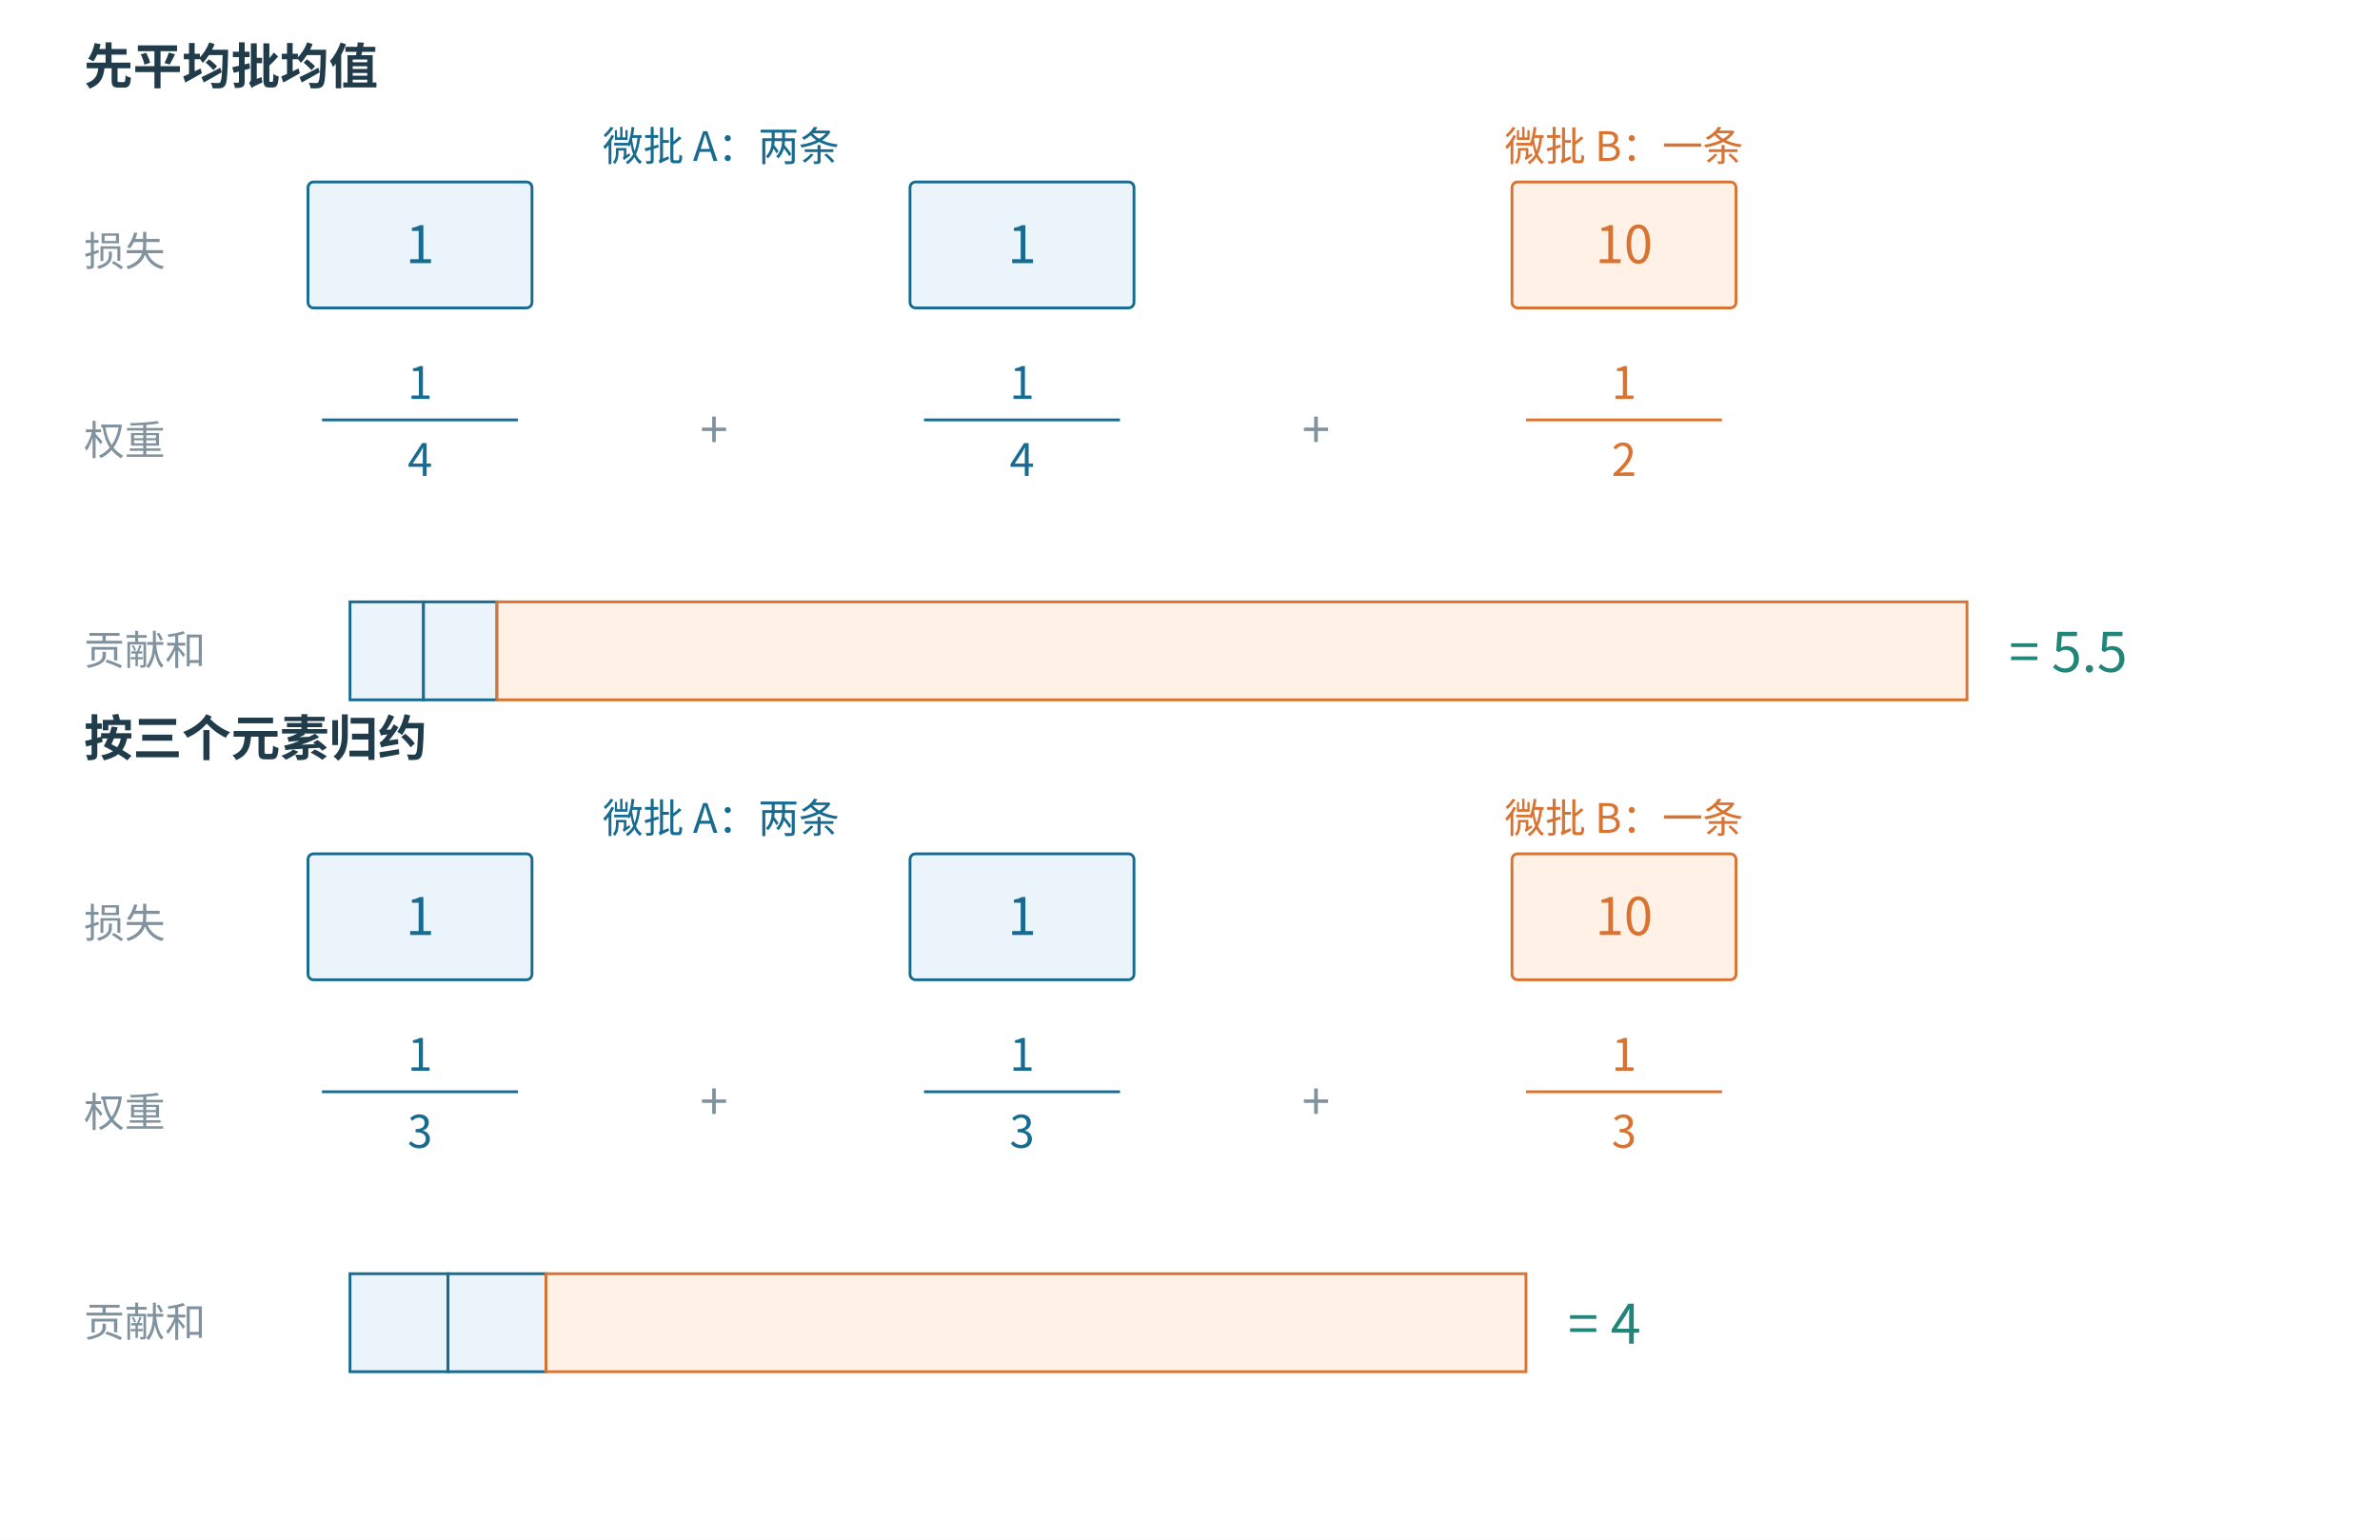
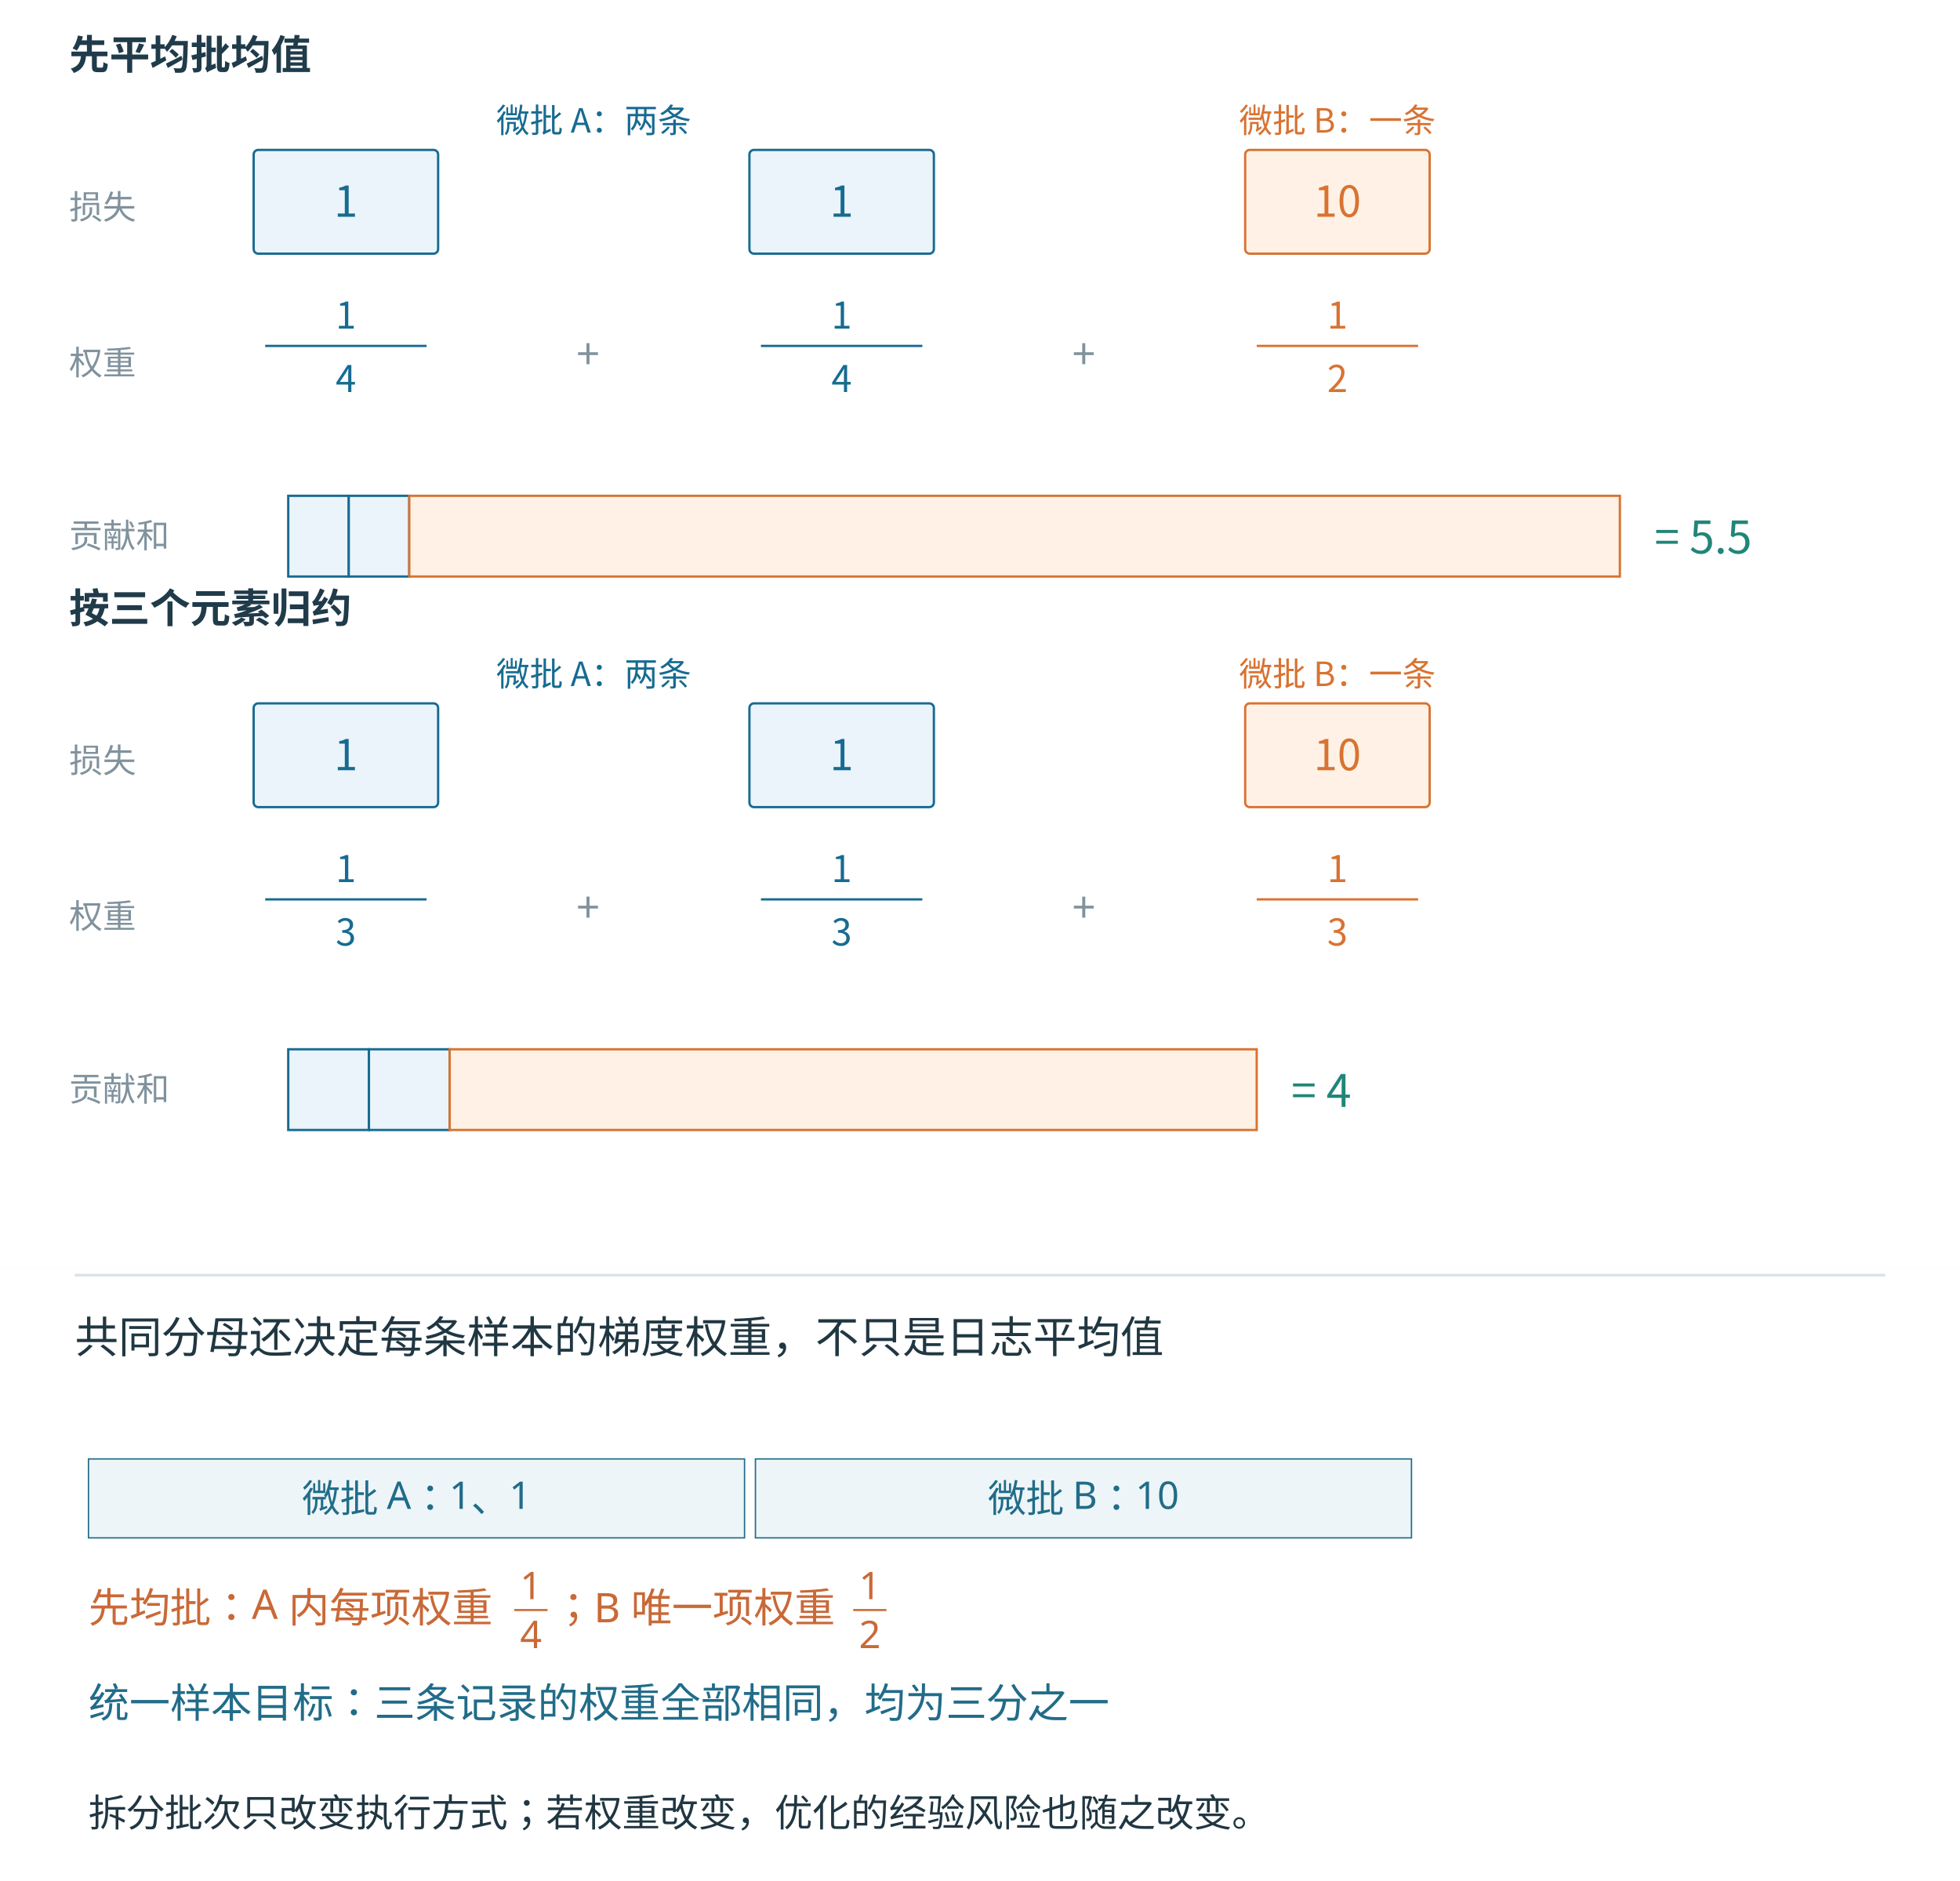
- <svg xmlns="http://www.w3.org/2000/svg" width="1700" height="1100" viewBox="0 0 1700 1100" role="img">
-   <rect width="1700" height="1100" fill="white" />
-   <defs>
-     <marker id="b" markerWidth="9" markerHeight="9" refX="8" refY="4" orient="auto" markerUnits="userSpaceOnUse">
-       <path d="M0 0 L8 4 L0 8" fill="none" stroke="#176b91" stroke-width="2" />
-     </marker>
-     <marker id="o" markerWidth="9" markerHeight="9" refX="8" refY="4" orient="auto" markerUnits="userSpaceOnUse">
-       <path d="M0 0 L8 4 L0 8" fill="none" stroke="#d87332" stroke-width="2" />
-     </marker>
-     <marker id="g" markerWidth="9" markerHeight="9" refX="8" refY="4" orient="auto" markerUnits="userSpaceOnUse">
-       <path d="M0 0 L8 4 L0 8" fill="none" stroke="#80929d" stroke-width="2" />
-     </marker>
-     <marker id="t" markerWidth="9" markerHeight="9" refX="8" refY="4" orient="auto" markerUnits="userSpaceOnUse">
-       <path d="M0 0 L8 4 L0 8" fill="none" stroke="#218579" stroke-width="2" />
-     </marker>
-   </defs>
-   <g font-family="Microsoft YaHei, Noto Sans CJK SC, sans-serif">
-     <text x="60" y="60" font-size="35" fill="#203b4a" text-anchor="start" font-weight="700">先平均批均值</text>
-     <text x="60" y="190" font-size="29" fill="#80929d" text-anchor="start" font-weight="400">损失</text>
-     <text x="60" y="325" font-size="29" fill="#80929d" text-anchor="start" font-weight="400">权重</text>
-     <rect x="220" y="130" width="160" height="90" rx="4" fill="#eaf4fa" stroke="#176b91" stroke-width="2" />
-     <text x="300" y="188" font-size="37" fill="#176b91" text-anchor="middle" font-weight="400">1</text>
-     <text x="300" y="285" font-size="32" fill="#176b91" text-anchor="middle" font-weight="400">1</text>
-     <line x1="230" y1="300" x2="370" y2="300" stroke="#176b91" stroke-width="2" />
-     <text x="300" y="340" font-size="32" fill="#176b91" text-anchor="middle" font-weight="400">4</text>
-     <text x="510" y="320" font-size="36" fill="#80929d" text-anchor="middle" font-weight="400">+</text>
-     <rect x="650" y="130" width="160" height="90" rx="4" fill="#eaf4fa" stroke="#176b91" stroke-width="2" />
-     <text x="730" y="188" font-size="37" fill="#176b91" text-anchor="middle" font-weight="400">1</text>
-     <text x="730" y="285" font-size="32" fill="#176b91" text-anchor="middle" font-weight="400">1</text>
-     <line x1="660" y1="300" x2="800" y2="300" stroke="#176b91" stroke-width="2" />
-     <text x="730" y="340" font-size="32" fill="#176b91" text-anchor="middle" font-weight="400">4</text>
-     <text x="940" y="320" font-size="36" fill="#80929d" text-anchor="middle" font-weight="400">+</text>
-     <rect x="1080" y="130" width="160" height="90" rx="4" fill="#fff1e5" stroke="#d87332" stroke-width="2" />
-     <text x="1160" y="188" font-size="37" fill="#d87332" text-anchor="middle" font-weight="400">10</text>
-     <text x="1160" y="285" font-size="32" fill="#d87332" text-anchor="middle" font-weight="400">1</text>
-     <line x1="1090" y1="300" x2="1230" y2="300" stroke="#d87332" stroke-width="2" />
-     <text x="1160" y="340" font-size="32" fill="#d87332" text-anchor="middle" font-weight="400">2</text>
-     <text x="515" y="115" font-size="29" fill="#176b91" text-anchor="middle" font-weight="400">微批 A：两条</text>
-     <text x="1160" y="115" font-size="29" fill="#d87332" text-anchor="middle" font-weight="400">微批 B：一条</text>
-     <rect x="250" y="430" width="52.5" height="70" rx="0" fill="#eaf4fa" stroke="#176b91" stroke-width="2" />
-     <rect x="302.5" y="430" width="52.5" height="70" rx="0" fill="#eaf4fa" stroke="#176b91" stroke-width="2" />
-     <rect x="355.0" y="430" width="1050" height="70" rx="0" fill="#fff1e5" stroke="#d87332" stroke-width="2" />
-     <text x="1435.0" y="480" font-size="39" fill="#218579" text-anchor="start" font-weight="400">= 5.5</text>
-     <text x="60" y="475" font-size="29" fill="#80929d" text-anchor="start" font-weight="400">贡献和</text>
-     <text x="60" y="540" font-size="35" fill="#203b4a" text-anchor="start" font-weight="700">按三个元素归约</text>
-     <text x="60" y="670" font-size="29" fill="#80929d" text-anchor="start" font-weight="400">损失</text>
-     <text x="60" y="805" font-size="29" fill="#80929d" text-anchor="start" font-weight="400">权重</text>
-     <rect x="220" y="610" width="160" height="90" rx="4" fill="#eaf4fa" stroke="#176b91" stroke-width="2" />
-     <text x="300" y="668" font-size="37" fill="#176b91" text-anchor="middle" font-weight="400">1</text>
-     <text x="300" y="765" font-size="32" fill="#176b91" text-anchor="middle" font-weight="400">1</text>
-     <line x1="230" y1="780" x2="370" y2="780" stroke="#176b91" stroke-width="2" />
-     <text x="300" y="820" font-size="32" fill="#176b91" text-anchor="middle" font-weight="400">3</text>
-     <text x="510" y="800" font-size="36" fill="#80929d" text-anchor="middle" font-weight="400">+</text>
-     <rect x="650" y="610" width="160" height="90" rx="4" fill="#eaf4fa" stroke="#176b91" stroke-width="2" />
-     <text x="730" y="668" font-size="37" fill="#176b91" text-anchor="middle" font-weight="400">1</text>
-     <text x="730" y="765" font-size="32" fill="#176b91" text-anchor="middle" font-weight="400">1</text>
-     <line x1="660" y1="780" x2="800" y2="780" stroke="#176b91" stroke-width="2" />
-     <text x="730" y="820" font-size="32" fill="#176b91" text-anchor="middle" font-weight="400">3</text>
-     <text x="940" y="800" font-size="36" fill="#80929d" text-anchor="middle" font-weight="400">+</text>
-     <rect x="1080" y="610" width="160" height="90" rx="4" fill="#fff1e5" stroke="#d87332" stroke-width="2" />
-     <text x="1160" y="668" font-size="37" fill="#d87332" text-anchor="middle" font-weight="400">10</text>
-     <text x="1160" y="765" font-size="32" fill="#d87332" text-anchor="middle" font-weight="400">1</text>
-     <line x1="1090" y1="780" x2="1230" y2="780" stroke="#d87332" stroke-width="2" />
-     <text x="1160" y="820" font-size="32" fill="#d87332" text-anchor="middle" font-weight="400">3</text>
-     <text x="515" y="595" font-size="29" fill="#176b91" text-anchor="middle" font-weight="400">微批 A：两条</text>
-     <text x="1160" y="595" font-size="29" fill="#d87332" text-anchor="middle" font-weight="400">微批 B：一条</text>
-     <rect x="250" y="910" width="70.0" height="70" rx="0" fill="#eaf4fa" stroke="#176b91" stroke-width="2" />
-     <rect x="320.0" y="910" width="70.0" height="70" rx="0" fill="#eaf4fa" stroke="#176b91" stroke-width="2" />
-     <rect x="390.0" y="910" width="700.0" height="70" rx="0" fill="#fff1e5" stroke="#d87332" stroke-width="2" />
-     <text x="1120.0" y="960" font-size="39" fill="#218579" text-anchor="start" font-weight="400">= 4</text>
-     <text x="60" y="955" font-size="29" fill="#80929d" text-anchor="start" font-weight="400">贡献和</text>
+ <svg xmlns="http://www.w3.org/2000/svg" width="1700" height="1631.25" viewBox="0 0 1700 1631.25" role="img">
+   <svg width="1700" height="1100" viewBox="0 0 1700 1100" role="img">
+     <rect width="1700" height="1100" fill="white" />
+     <defs>
+       <marker id="b" markerWidth="9" markerHeight="9" refX="8" refY="4" orient="auto" markerUnits="userSpaceOnUse">
+         <path d="M0 0 L8 4 L0 8" fill="none" stroke="#176b91" stroke-width="2" />
+       </marker>
+       <marker id="o" markerWidth="9" markerHeight="9" refX="8" refY="4" orient="auto" markerUnits="userSpaceOnUse">
+         <path d="M0 0 L8 4 L0 8" fill="none" stroke="#d87332" stroke-width="2" />
+       </marker>
+       <marker id="g" markerWidth="9" markerHeight="9" refX="8" refY="4" orient="auto" markerUnits="userSpaceOnUse">
+         <path d="M0 0 L8 4 L0 8" fill="none" stroke="#80929d" stroke-width="2" />
+       </marker>
+       <marker id="t" markerWidth="9" markerHeight="9" refX="8" refY="4" orient="auto" markerUnits="userSpaceOnUse">
+         <path d="M0 0 L8 4 L0 8" fill="none" stroke="#218579" stroke-width="2" />
+       </marker>
+     </defs>
+     <g font-family="Microsoft YaHei, Noto Sans CJK SC, sans-serif">
+       <text x="60" y="60" font-size="35" fill="#203b4a" text-anchor="start" font-weight="700">先平均批均值</text>
+       <text x="60" y="190" font-size="29" fill="#80929d" text-anchor="start" font-weight="400">损失</text>
+       <text x="60" y="325" font-size="29" fill="#80929d" text-anchor="start" font-weight="400">权重</text>
+       <rect x="220" y="130" width="160" height="90" rx="4" fill="#eaf4fa" stroke="#176b91" stroke-width="2" />
+       <text x="300" y="188" font-size="37" fill="#176b91" text-anchor="middle" font-weight="400">1</text>
+       <text x="300" y="285" font-size="32" fill="#176b91" text-anchor="middle" font-weight="400">1</text>
+       <line x1="230" y1="300" x2="370" y2="300" stroke="#176b91" stroke-width="2" />
+       <text x="300" y="340" font-size="32" fill="#176b91" text-anchor="middle" font-weight="400">4</text>
+       <text x="510" y="320" font-size="36" fill="#80929d" text-anchor="middle" font-weight="400">+</text>
+       <rect x="650" y="130" width="160" height="90" rx="4" fill="#eaf4fa" stroke="#176b91" stroke-width="2" />
+       <text x="730" y="188" font-size="37" fill="#176b91" text-anchor="middle" font-weight="400">1</text>
+       <text x="730" y="285" font-size="32" fill="#176b91" text-anchor="middle" font-weight="400">1</text>
+       <line x1="660" y1="300" x2="800" y2="300" stroke="#176b91" stroke-width="2" />
+       <text x="730" y="340" font-size="32" fill="#176b91" text-anchor="middle" font-weight="400">4</text>
+       <text x="940" y="320" font-size="36" fill="#80929d" text-anchor="middle" font-weight="400">+</text>
+       <rect x="1080" y="130" width="160" height="90" rx="4" fill="#fff1e5" stroke="#d87332" stroke-width="2" />
+       <text x="1160" y="188" font-size="37" fill="#d87332" text-anchor="middle" font-weight="400">10</text>
+       <text x="1160" y="285" font-size="32" fill="#d87332" text-anchor="middle" font-weight="400">1</text>
+       <line x1="1090" y1="300" x2="1230" y2="300" stroke="#d87332" stroke-width="2" />
+       <text x="1160" y="340" font-size="32" fill="#d87332" text-anchor="middle" font-weight="400">2</text>
+       <text x="515" y="115" font-size="29" fill="#176b91" text-anchor="middle" font-weight="400">微批 A：两条</text>
+       <text x="1160" y="115" font-size="29" fill="#d87332" text-anchor="middle" font-weight="400">微批 B：一条</text>
+       <rect x="250" y="430" width="52.5" height="70" rx="0" fill="#eaf4fa" stroke="#176b91" stroke-width="2" />
+       <rect x="302.5" y="430" width="52.5" height="70" rx="0" fill="#eaf4fa" stroke="#176b91" stroke-width="2" />
+       <rect x="355.0" y="430" width="1050" height="70" rx="0" fill="#fff1e5" stroke="#d87332" stroke-width="2" />
+       <text x="1435.0" y="480" font-size="39" fill="#218579" text-anchor="start" font-weight="400">= 5.5</text>
+       <text x="60" y="475" font-size="29" fill="#80929d" text-anchor="start" font-weight="400">贡献和</text>
+       <text x="60" y="540" font-size="35" fill="#203b4a" text-anchor="start" font-weight="700">按三个元素归约</text>
+       <text x="60" y="670" font-size="29" fill="#80929d" text-anchor="start" font-weight="400">损失</text>
+       <text x="60" y="805" font-size="29" fill="#80929d" text-anchor="start" font-weight="400">权重</text>
+       <rect x="220" y="610" width="160" height="90" rx="4" fill="#eaf4fa" stroke="#176b91" stroke-width="2" />
+       <text x="300" y="668" font-size="37" fill="#176b91" text-anchor="middle" font-weight="400">1</text>
+       <text x="300" y="765" font-size="32" fill="#176b91" text-anchor="middle" font-weight="400">1</text>
+       <line x1="230" y1="780" x2="370" y2="780" stroke="#176b91" stroke-width="2" />
+       <text x="300" y="820" font-size="32" fill="#176b91" text-anchor="middle" font-weight="400">3</text>
+       <text x="510" y="800" font-size="36" fill="#80929d" text-anchor="middle" font-weight="400">+</text>
+       <rect x="650" y="610" width="160" height="90" rx="4" fill="#eaf4fa" stroke="#176b91" stroke-width="2" />
+       <text x="730" y="668" font-size="37" fill="#176b91" text-anchor="middle" font-weight="400">1</text>
+       <text x="730" y="765" font-size="32" fill="#176b91" text-anchor="middle" font-weight="400">1</text>
+       <line x1="660" y1="780" x2="800" y2="780" stroke="#176b91" stroke-width="2" />
+       <text x="730" y="820" font-size="32" fill="#176b91" text-anchor="middle" font-weight="400">3</text>
+       <text x="940" y="800" font-size="36" fill="#80929d" text-anchor="middle" font-weight="400">+</text>
+       <rect x="1080" y="610" width="160" height="90" rx="4" fill="#fff1e5" stroke="#d87332" stroke-width="2" />
+       <text x="1160" y="668" font-size="37" fill="#d87332" text-anchor="middle" font-weight="400">10</text>
+       <text x="1160" y="765" font-size="32" fill="#d87332" text-anchor="middle" font-weight="400">1</text>
+       <line x1="1090" y1="780" x2="1230" y2="780" stroke="#d87332" stroke-width="2" />
+       <text x="1160" y="820" font-size="32" fill="#d87332" text-anchor="middle" font-weight="400">3</text>
+       <text x="515" y="595" font-size="29" fill="#176b91" text-anchor="middle" font-weight="400">微批 A：两条</text>
+       <text x="1160" y="595" font-size="29" fill="#d87332" text-anchor="middle" font-weight="400">微批 B：一条</text>
+       <rect x="250" y="910" width="70.0" height="70" rx="0" fill="#eaf4fa" stroke="#176b91" stroke-width="2" />
+       <rect x="320.0" y="910" width="70.0" height="70" rx="0" fill="#eaf4fa" stroke="#176b91" stroke-width="2" />
+       <rect x="390.0" y="910" width="700.0" height="70" rx="0" fill="#fff1e5" stroke="#d87332" stroke-width="2" />
+       <text x="1120.0" y="960" font-size="39" fill="#218579" text-anchor="start" font-weight="400">= 4</text>
+       <text x="60" y="955" font-size="29" fill="#80929d" text-anchor="start" font-weight="400">贡献和</text>
+     </g>
+   </svg>
+   <g id="round-20261105c-teaching" transform="translate(0 1100) scale(1.18056)">
+     <g font-family="Microsoft YaHei, sans-serif">
+       <rect width="1440" height="450" fill="white" />
+       <line x1="55" y1="5" x2="1385" y2="5" stroke="#d8e3e8" stroke-width="2" stroke-dasharray="" />
+       <text x="55" y="62" font-size="32" fill="#203742" text-anchor="start">共同分母还决定每条样本的梯度权重，不只是日志平均值</text>
+       <rect x="65" y="140" width="482" height="58" fill="#edf5f8" stroke="#216c89" />
+       <text x="306.0" y="179" font-size="28" fill="#216c89" text-anchor="middle">微批 A：1、1</text>
+       <rect x="555" y="140" width="482" height="58" fill="#edf5f8" stroke="#216c89" />
+       <text x="796.0" y="179" font-size="28" fill="#216c89" text-anchor="middle">微批 B：10</text>
+       <g>
+         <text x="65.000" y="260" font-size="30" fill="#c96937">先均批：A 内每项权重 </text>
+         <text x="390.070" y="243" font-size="28" fill="#c96937" text-anchor="middle">1</text>
+         <line x1="377.859" x2="402.281" y1="251" y2="251" stroke="#c96937" stroke-width="1.5" />
+         <text x="390.070" y="279" font-size="28" fill="#c96937" text-anchor="middle">4</text>
+         <text x="406.281" y="260" font-size="30" fill="#c96937">；B 唯一项权重 </text>
+         <text x="639.070" y="243" font-size="28" fill="#c96937" text-anchor="middle">1</text>
+         <line x1="626.859" x2="651.281" y1="251" y2="251" stroke="#c96937" stroke-width="1.5" />
+         <text x="639.070" y="279" font-size="28" fill="#c96937" text-anchor="middle">2</text>
+       </g>
+       <text x="65" y="330" font-size="30" fill="#216c89" text-anchor="start">统一样本目标：三条记录的权重全部相同，均为三分之一</text>
+       <text x="65" y="410" font-size="28" fill="#203742" text-anchor="start">拆分批次只改变执行方式；若权重改变，优化的经验风险也随之改变。</text>
+     </g>
  </g>
</svg>
